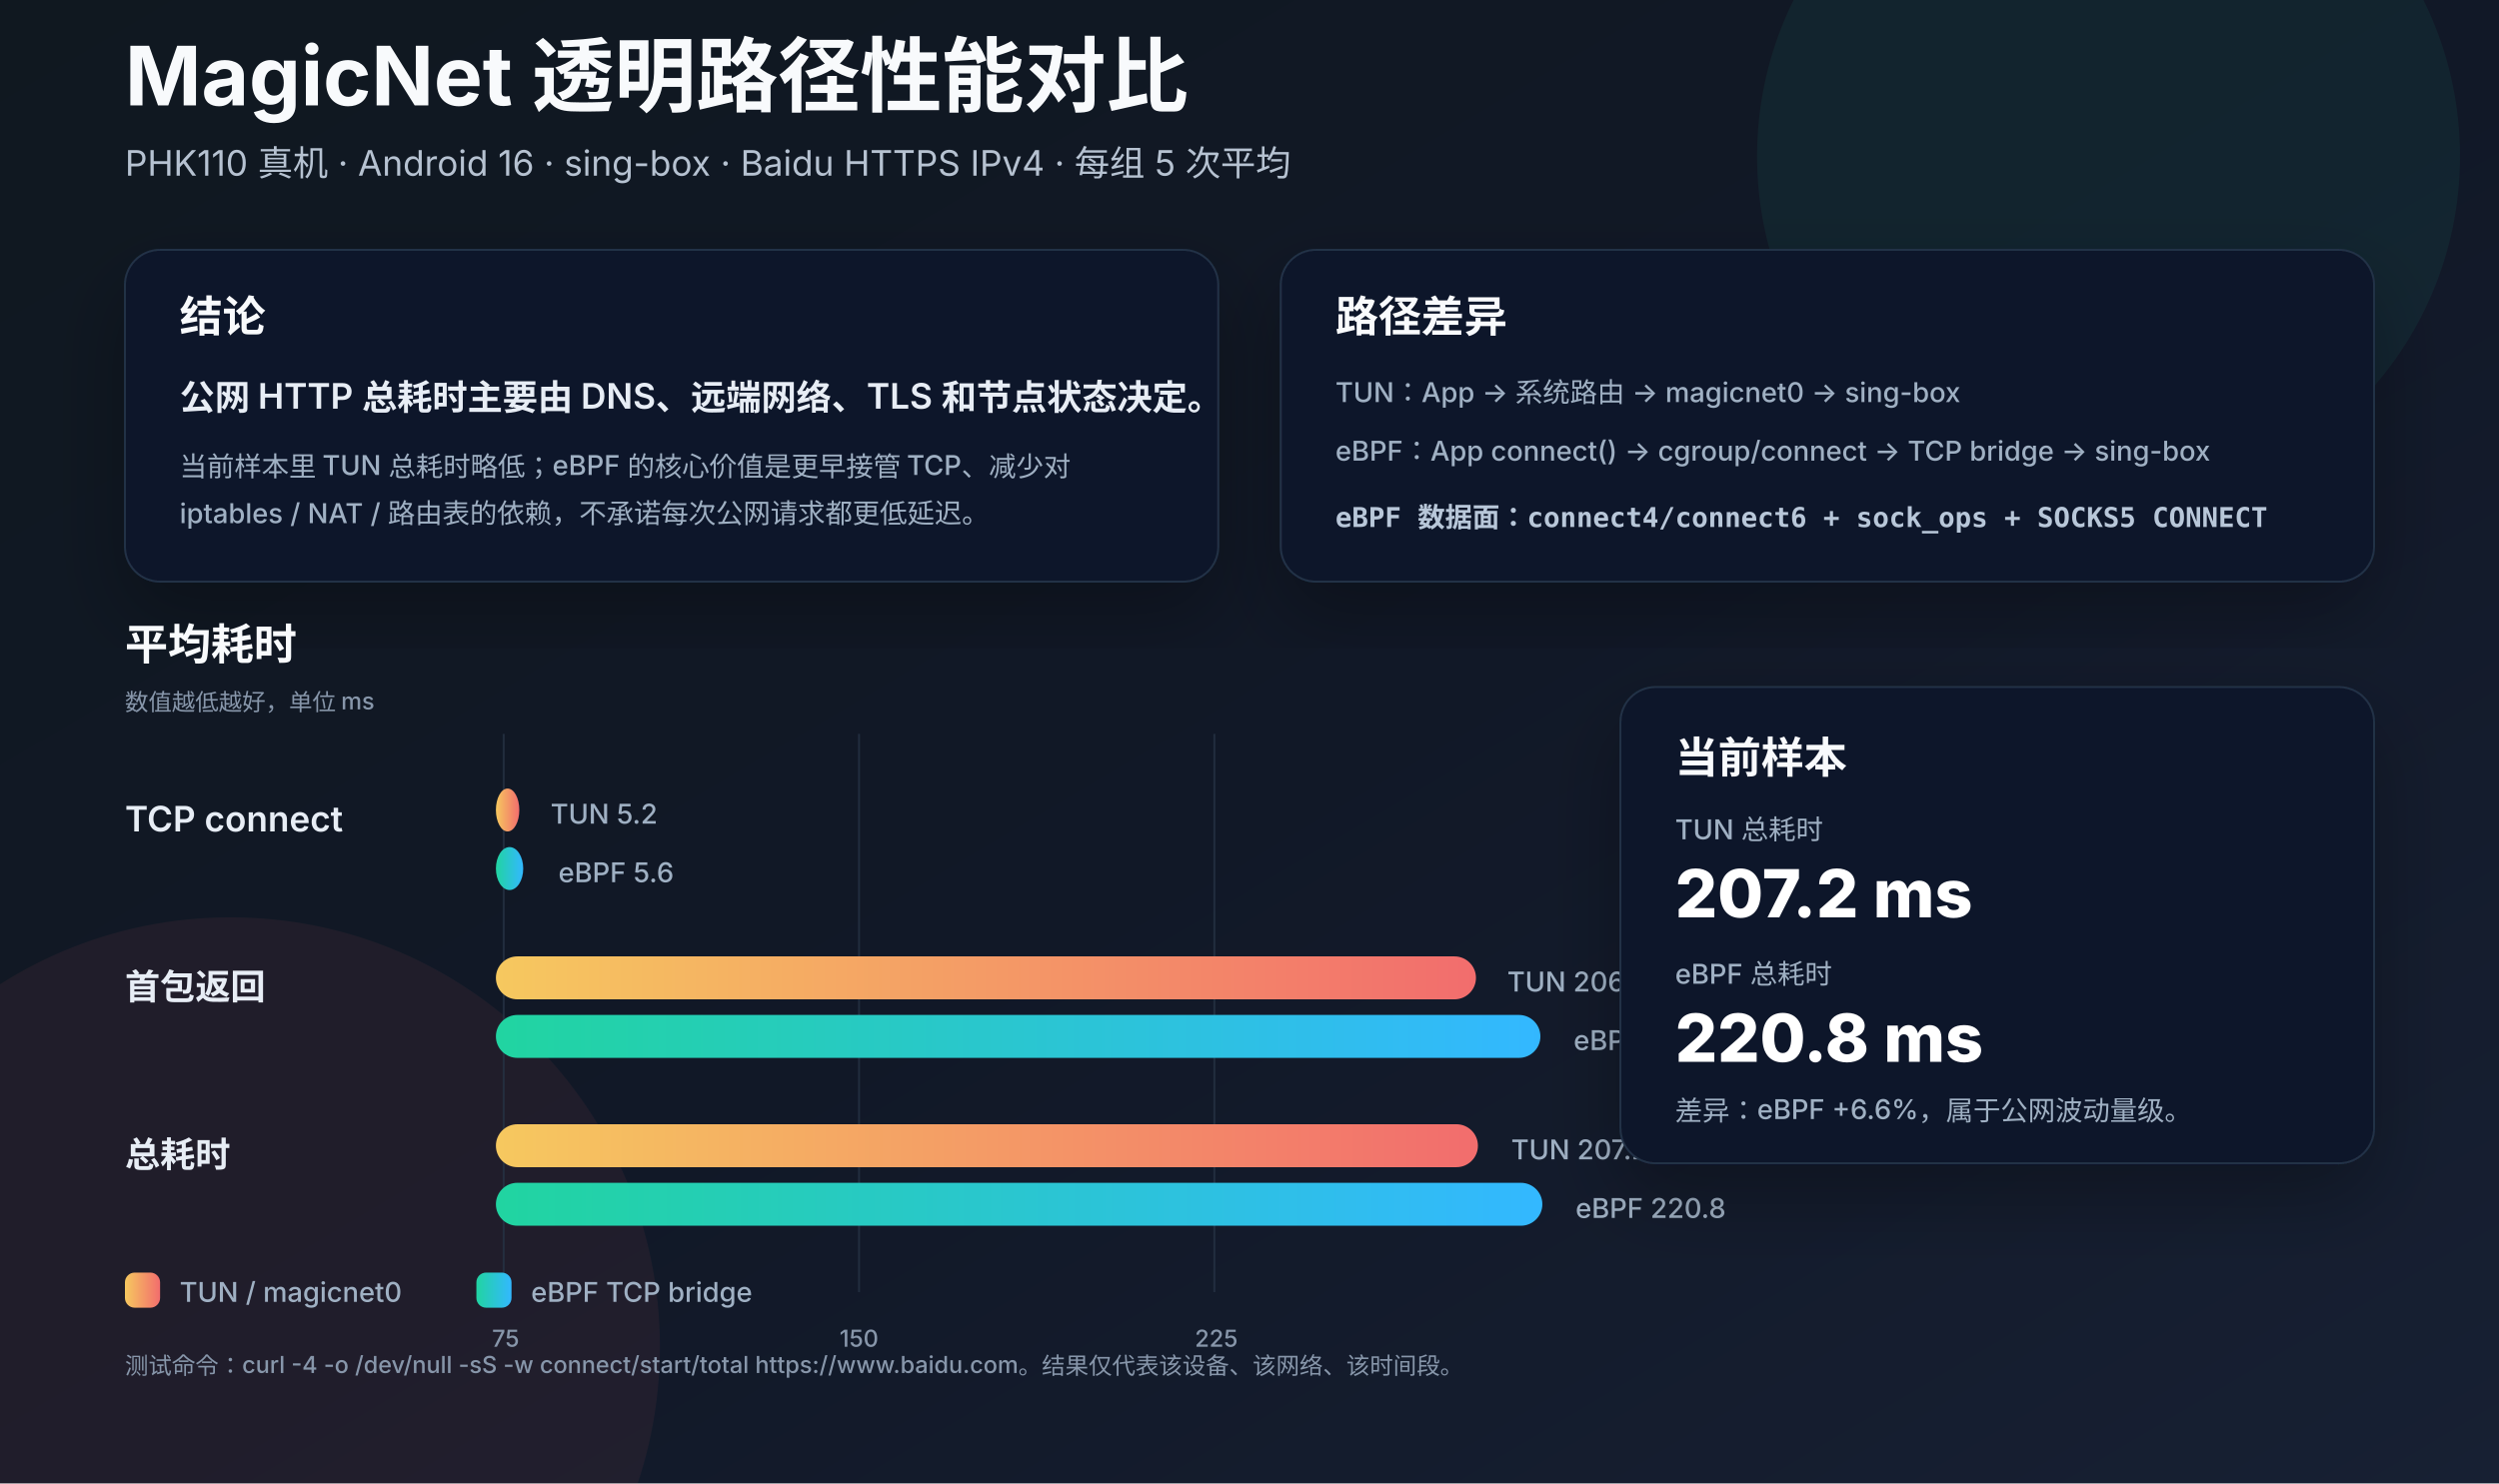
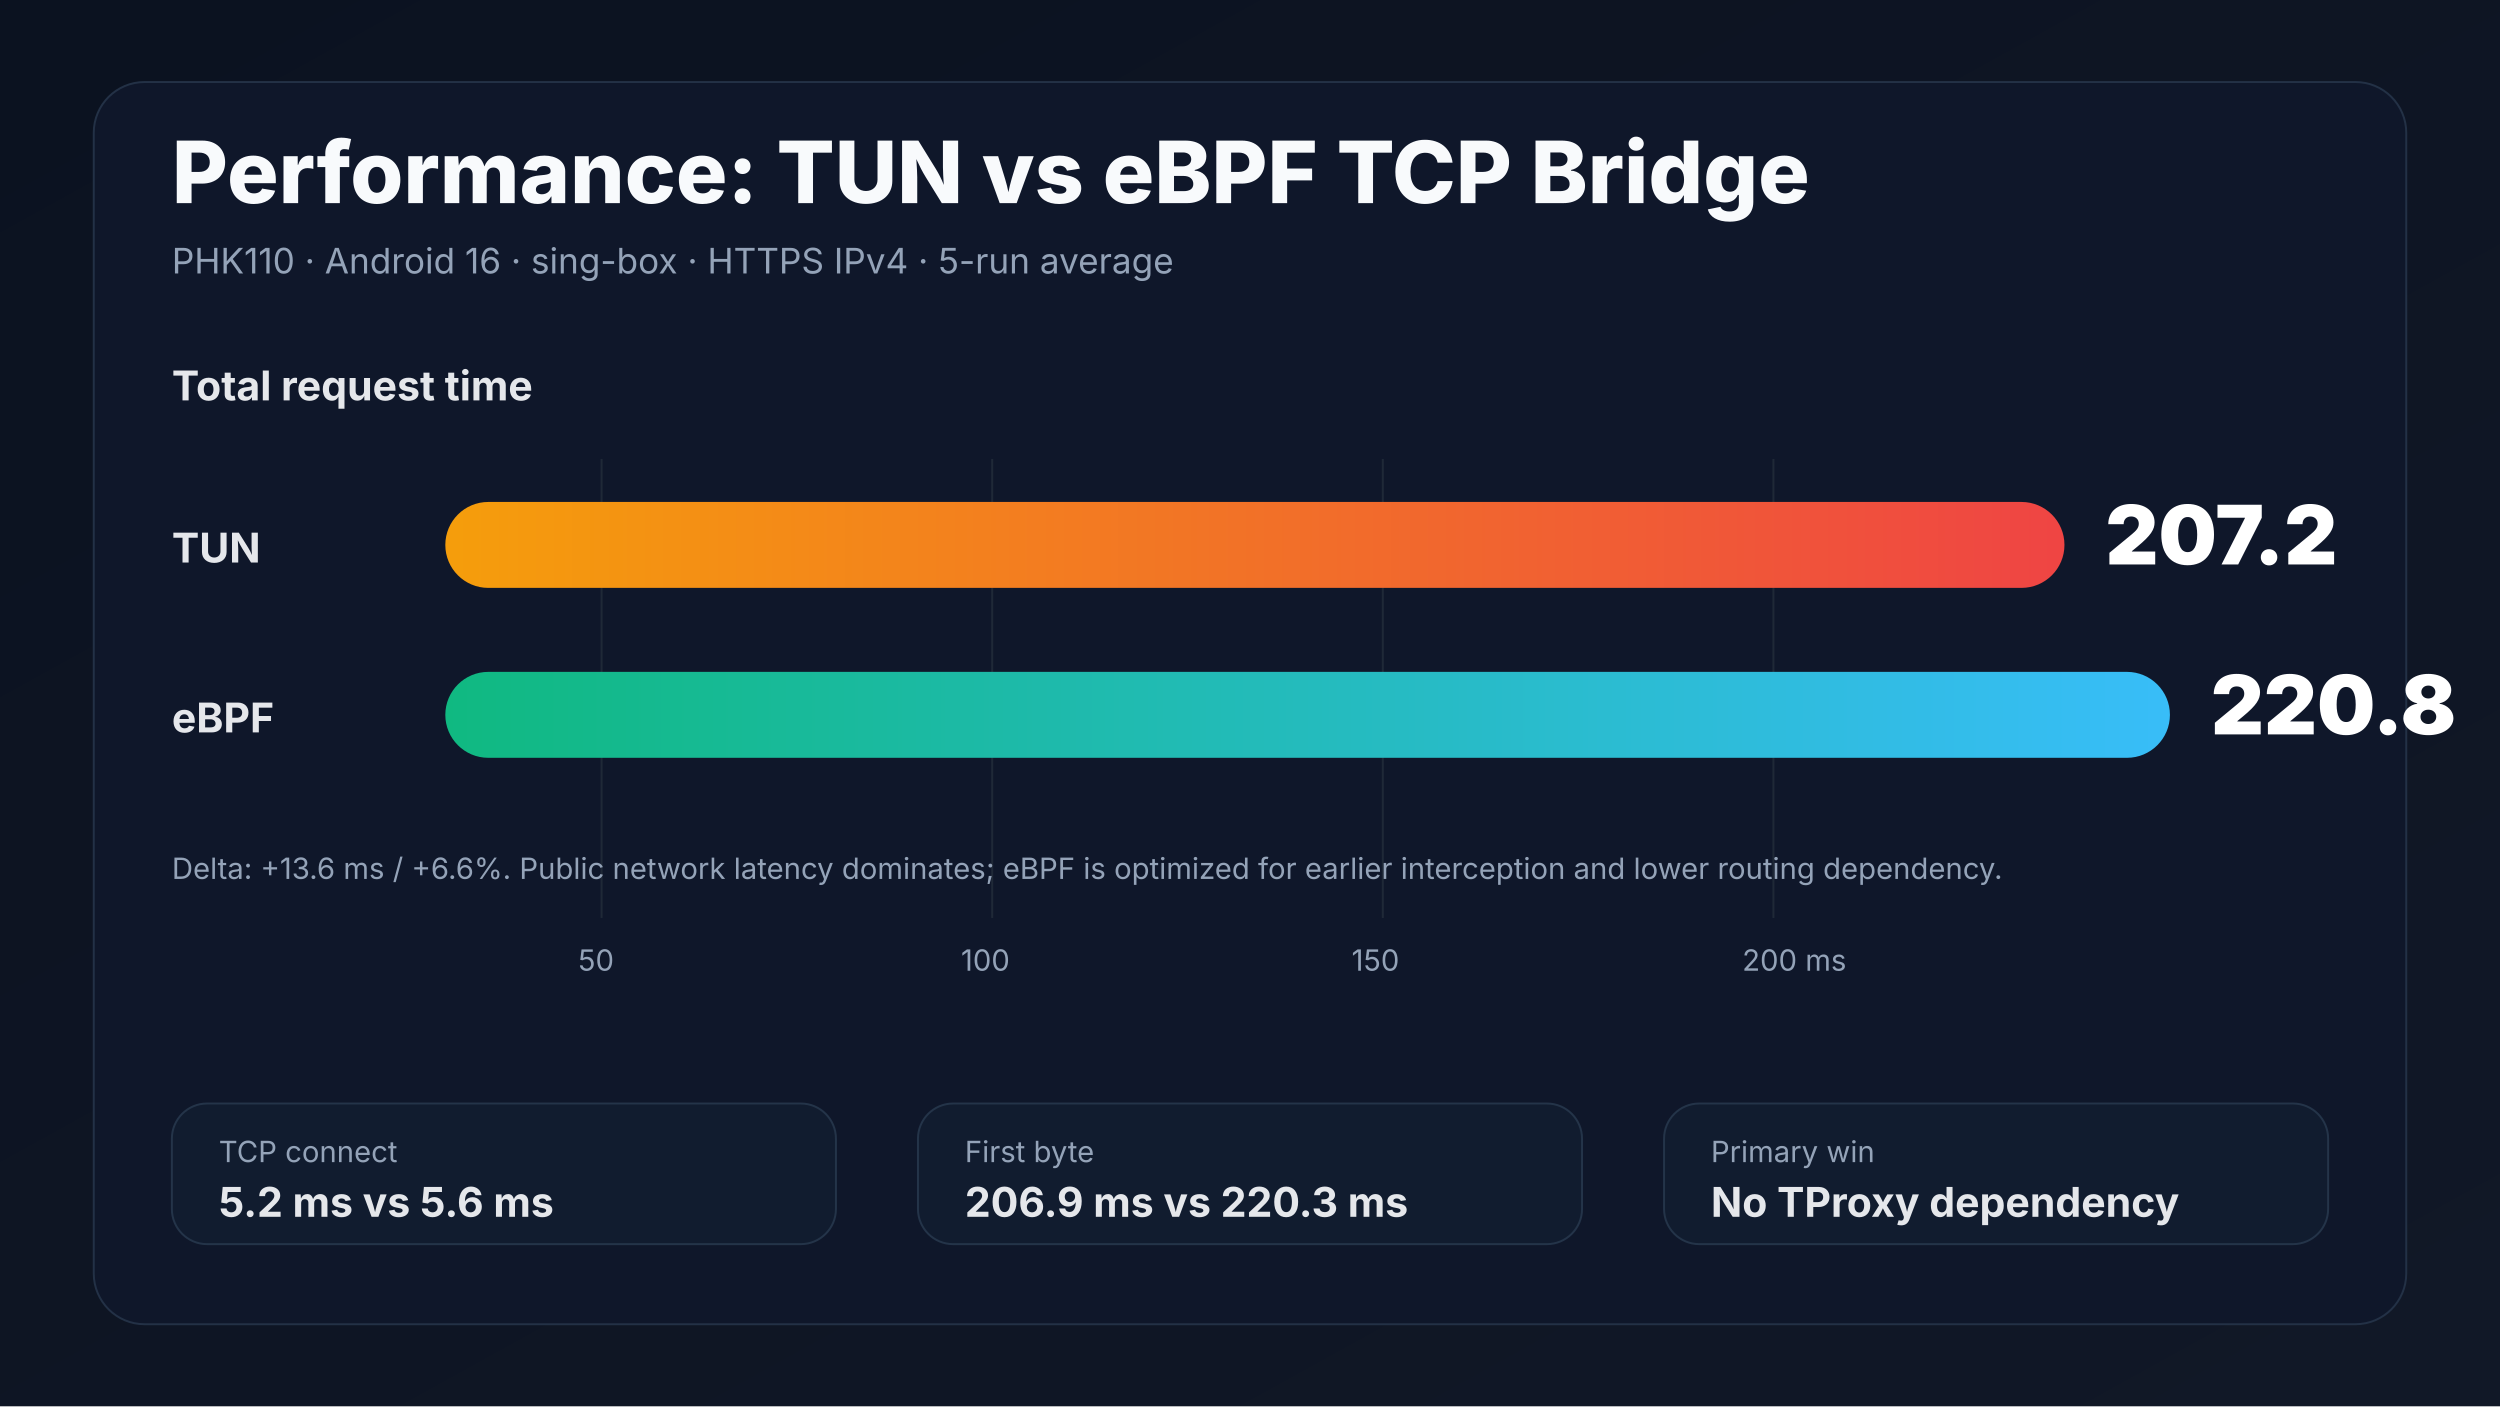
- <svg xmlns="http://www.w3.org/2000/svg" width="1280" height="760" viewBox="0 0 1280 760" role="img" aria-labelledby="title desc">
+ <svg xmlns="http://www.w3.org/2000/svg" width="1280" height="720" viewBox="0 0 1280 720" role="img" aria-labelledby="title desc">
  <defs>
    <linearGradient id="bg" x1="0" x2="1" y1="0" y2="1">
-       <stop offset="0" stop-color="#101820" />
-       <stop offset="0.52" stop-color="#111827" />
-       <stop offset="1" stop-color="#172033" />
+       <stop offset="0" stop-color="#0b1220" />
+       <stop offset="1" stop-color="#111827" />
+     </linearGradient>
+     <linearGradient id="tun" x1="0" x2="1">
+       <stop offset="0" stop-color="#f59e0b" />
+       <stop offset="1" stop-color="#ef4444" />
    </linearGradient>
    <linearGradient id="ebpf" x1="0" x2="1">
-       <stop offset="0" stop-color="#21d4a1" />
-       <stop offset="1" stop-color="#33b8ff" />
+       <stop offset="0" stop-color="#10b981" />
+       <stop offset="1" stop-color="#38bdf8" />
    </linearGradient>
-     <linearGradient id="tun" x1="0" x2="1">
-       <stop offset="0" stop-color="#f6c85f" />
-       <stop offset="1" stop-color="#f26d6d" />
-     </linearGradient>
-     <filter id="softShadow" x="-20%" y="-20%" width="140%" height="140%">
-       <feDropShadow dx="0" dy="18" stdDeviation="20" flood-color="#000000" flood-opacity="0.28" />
-     </filter>
    <style>
-       .title { font: 700 42px system-ui, -apple-system, BlinkMacSystemFont, "Segoe UI", sans-serif; fill: #f8fafc; }
-       .subtitle { font: 400 18px system-ui, -apple-system, BlinkMacSystemFont, "Segoe UI", sans-serif; fill: #b6c2d1; }
-       .section { font: 700 22px system-ui, -apple-system, BlinkMacSystemFont, "Segoe UI", sans-serif; fill: #f8fafc; }
-       .label { font: 600 18px system-ui, -apple-system, BlinkMacSystemFont, "Segoe UI", sans-serif; fill: #e7edf5; }
-       .small { font: 500 14px system-ui, -apple-system, BlinkMacSystemFont, "Segoe UI", sans-serif; fill: #9fb0c3; }
-       .tiny { font: 500 12px system-ui, -apple-system, BlinkMacSystemFont, "Segoe UI", sans-serif; fill: #8796aa; }
-       .metric { font: 800 34px system-ui, -apple-system, BlinkMacSystemFont, "Segoe UI", sans-serif; fill: #ffffff; }
-       .mono { font: 600 14px ui-monospace, SFMono-Regular, Menlo, Consolas, monospace; fill: #b8c7d9; }
-       .axis { stroke: #334155; stroke-width: 1; }
-       .grid { stroke: #263244; stroke-width: 1; opacity: 0.8; }
+       text{font-family:Inter,ui-sans-serif,system-ui,-apple-system,BlinkMacSystemFont,"Segoe UI",sans-serif}
+       .title{font-size:44px;font-weight:800;fill:#f8fafc}
+       .sub{font-size:18px;fill:#94a3b8}
+       .label{font-size:21px;font-weight:700;fill:#e5e7eb}
+       .small{font-size:15px;fill:#94a3b8}
+       .num{font-size:42px;font-weight:850;fill:#fff}
+       .axis{stroke:#334155;stroke-width:1}
+       .grid{stroke:#1f2937;stroke-width:1}
    </style>
  </defs>
-   <rect width="1280" height="760" rx="0" fill="url(#bg)" />
-   <circle cx="1080" cy="80" r="180" fill="#21d4a1" opacity="0.07" />
-   <circle cx="118" cy="690" r="220" fill="#f26d6d" opacity="0.07" />
-   <g transform="translate(64 54)">
-     <text class="title" x="0" y="0">MagicNet 透明路径性能对比</text>
-     <text class="subtitle" x="0" y="36">PHK110 真机 · Android 16 · sing-box · Baidu HTTPS IPv4 · 每组 5 次平均</text>
+   <rect width="1280" height="720" fill="url(#bg)" />
+   <rect x="48" y="42" width="1184" height="636" rx="26" fill="#0f172a" stroke="#233146" />
+   <text x="88" y="104" class="title">Performance: TUN vs eBPF TCP Bridge</text>
+   <text x="88" y="140" class="sub">PHK110 · Android 16 · sing-box · HTTPS IPv4 · 5-run average</text>
+   <g transform="translate(88 205)">
+     <text x="0" y="0" class="label">Total request time</text>
+     <line x1="220" y1="30" x2="220" y2="265" class="grid" />
+     <line x1="420" y1="30" x2="420" y2="265" class="grid" />
+     <line x1="620" y1="30" x2="620" y2="265" class="grid" />
+     <line x1="820" y1="30" x2="820" y2="265" class="grid" />
+     <text x="208" y="292" class="small">50</text>
+     <text x="404" y="292" class="small">100</text>
+     <text x="604" y="292" class="small">150</text>
+     <text x="804" y="292" class="small">200 ms</text>
+     <text x="0" y="83" class="label">TUN</text>
+     <rect x="140" y="52" width="829" height="44" rx="22" fill="url(#tun)" />
+     <text x="990" y="84" class="num">207.2</text>
+     <text x="0" y="170" class="label">eBPF</text>
+     <rect x="140" y="139" width="883" height="44" rx="22" fill="url(#ebpf)" />
+     <text x="1044" y="171" class="num">220.8</text>
+     <text x="0" y="245" class="small">Delta: +13.6 ms / +6.6%. Public network latency dominates; eBPF is optimized for earlier interception and lower routing dependency.</text>
  </g>
-   <g transform="translate(64 128)" filter="url(#softShadow)">
-     <rect x="0" y="0" width="560" height="170" rx="18" fill="#0f172a" stroke="#233146" />
-     <text class="section" x="28" y="42">结论</text>
-     <text class="label" x="28" y="82">公网 HTTP 总耗时主要由 DNS、远端网络、TLS 和节点状态决定。</text>
-     <text class="small" x="28" y="116">当前样本里 TUN 总耗时略低；eBPF 的核心价值是更早接管 TCP、减少对</text>
-     <text class="small" x="28" y="140">iptables / NAT / 路由表的依赖，不承诺每次公网请求都更低延迟。</text>
-   </g>
-   <g transform="translate(656 128)" filter="url(#softShadow)">
-     <rect x="0" y="0" width="560" height="170" rx="18" fill="#0f172a" stroke="#233146" />
-     <text class="section" x="28" y="42">路径差异</text>
-     <text class="small" x="28" y="78">TUN：App → 系统路由 → magicnet0 → sing-box</text>
-     <text class="small" x="28" y="108">eBPF：App connect() → cgroup/connect → TCP bridge → sing-box</text>
-     <text class="mono" x="28" y="142">eBPF 数据面：connect4/connect6 + sock_ops + SOCKS5 CONNECT</text>
-   </g>
-   <g transform="translate(64 338)">
-     <text class="section" x="0" y="0">平均耗时</text>
-     <text class="tiny" x="0" y="26">数值越低越好，单位 ms</text>
-     <g transform="translate(0 64)">
-       <line class="grid" x1="194" y1="-26" x2="194" y2="260" />
-       <line class="grid" x1="376" y1="-26" x2="376" y2="260" />
-       <line class="grid" x1="558" y1="-26" x2="558" y2="260" />
-       <text class="tiny" x="188" y="288">75</text>
-       <text class="tiny" x="366" y="288">150</text>
-       <text class="tiny" x="548" y="288">225</text>
-       <text class="label" x="0" y="24">TCP connect</text>
-       <rect x="190" y="2" width="12" height="22" rx="11" fill="url(#tun)" />
-       <rect x="190" y="32" width="14" height="22" rx="11" fill="url(#ebpf)" />
-       <text class="small" x="218" y="20">TUN 5.2</text>
-       <text class="small" x="222" y="50">eBPF 5.6</text>
-       <text class="label" x="0" y="110">首包返回</text>
-       <rect x="190" y="88" width="502" height="22" rx="11" fill="url(#tun)" />
-       <rect x="190" y="118" width="535" height="22" rx="11" fill="url(#ebpf)" />
-       <text class="small" x="708" y="106">TUN 206.9</text>
-       <text class="small" x="742" y="136">eBPF 220.3</text>
-       <text class="label" x="0" y="196">总耗时</text>
-       <rect x="190" y="174" width="503" height="22" rx="11" fill="url(#tun)" />
-       <rect x="190" y="204" width="536" height="22" rx="11" fill="url(#ebpf)" />
-       <text class="small" x="710" y="192">TUN 207.2</text>
-       <text class="small" x="743" y="222">eBPF 220.8</text>
-     </g>
-   </g>
-   <g transform="translate(830 352)" filter="url(#softShadow)">
-     <rect x="0" y="0" width="386" height="244" rx="18" fill="#0f172a" stroke="#233146" />
-     <text class="section" x="28" y="44">当前样本</text>
-     <text class="small" x="28" y="78">TUN 总耗时</text>
-     <text class="metric" x="28" y="118">207.2 ms</text>
-     <text class="small" x="28" y="152">eBPF 总耗时</text>
-     <text class="metric" x="28" y="192">220.8 ms</text>
-     <text class="small" x="28" y="222">差异：eBPF +6.6%，属于公网波动量级。</text>
-   </g>
-   <g transform="translate(64 686)">
-     <rect x="0" y="-34" width="18" height="18" rx="5" fill="url(#tun)" />
-     <text class="small" x="28" y="-19">TUN / magicnet0</text>
-     <rect x="180" y="-34" width="18" height="18" rx="5" fill="url(#ebpf)" />
-     <text class="small" x="208" y="-19">eBPF TCP bridge</text>
-     <text class="tiny" x="0" y="18">测试命令：curl -4 -o /dev/null -sS -w connect/start/total https://www.baidu.com。结果仅代表该设备、该网络、该时间段。</text>
+   <g transform="translate(88 565)">
+     <rect x="0" y="0" width="340" height="72" rx="18" fill="#111c2f" stroke="#243449" />
+     <text x="24" y="30" class="small">TCP connect</text>
+     <text x="24" y="58" class="label">5.2 ms vs 5.6 ms</text>
+     <rect x="382" y="0" width="340" height="72" rx="18" fill="#111c2f" stroke="#243449" />
+     <text x="406" y="30" class="small">First byte</text>
+     <text x="406" y="58" class="label">206.9 ms vs 220.3 ms</text>
+     <rect x="764" y="0" width="340" height="72" rx="18" fill="#111c2f" stroke="#243449" />
+     <text x="788" y="30" class="small">Primary win</text>
+     <text x="788" y="58" class="label">No TProxy dependency</text>
  </g>
</svg>
